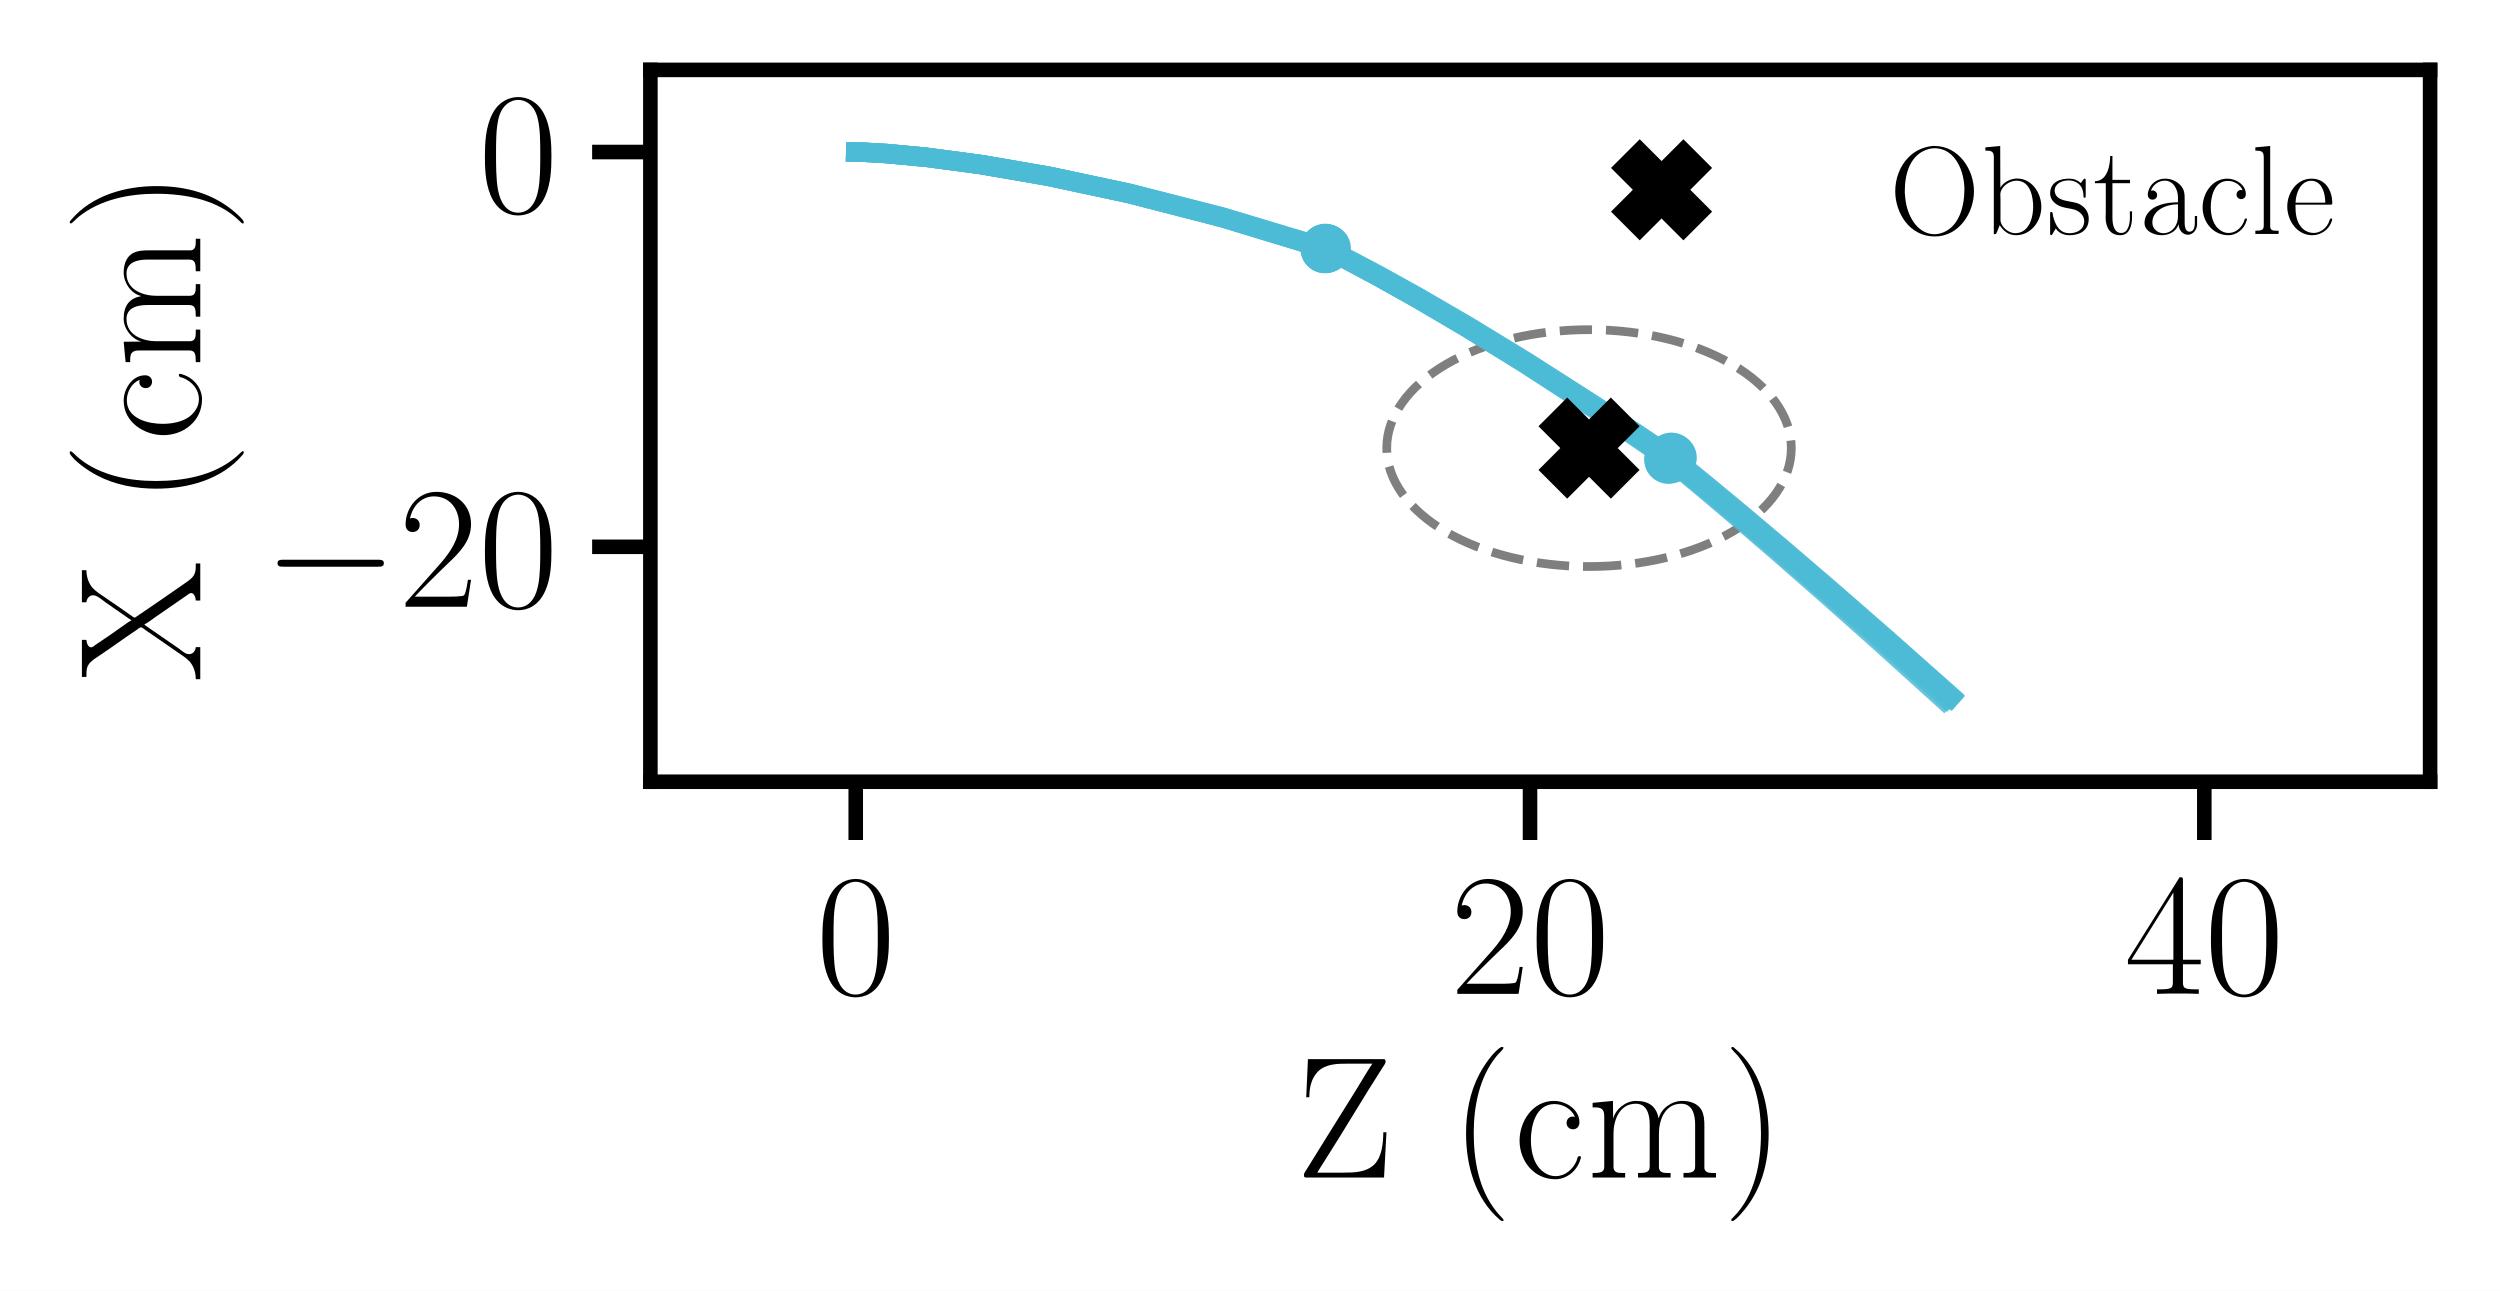
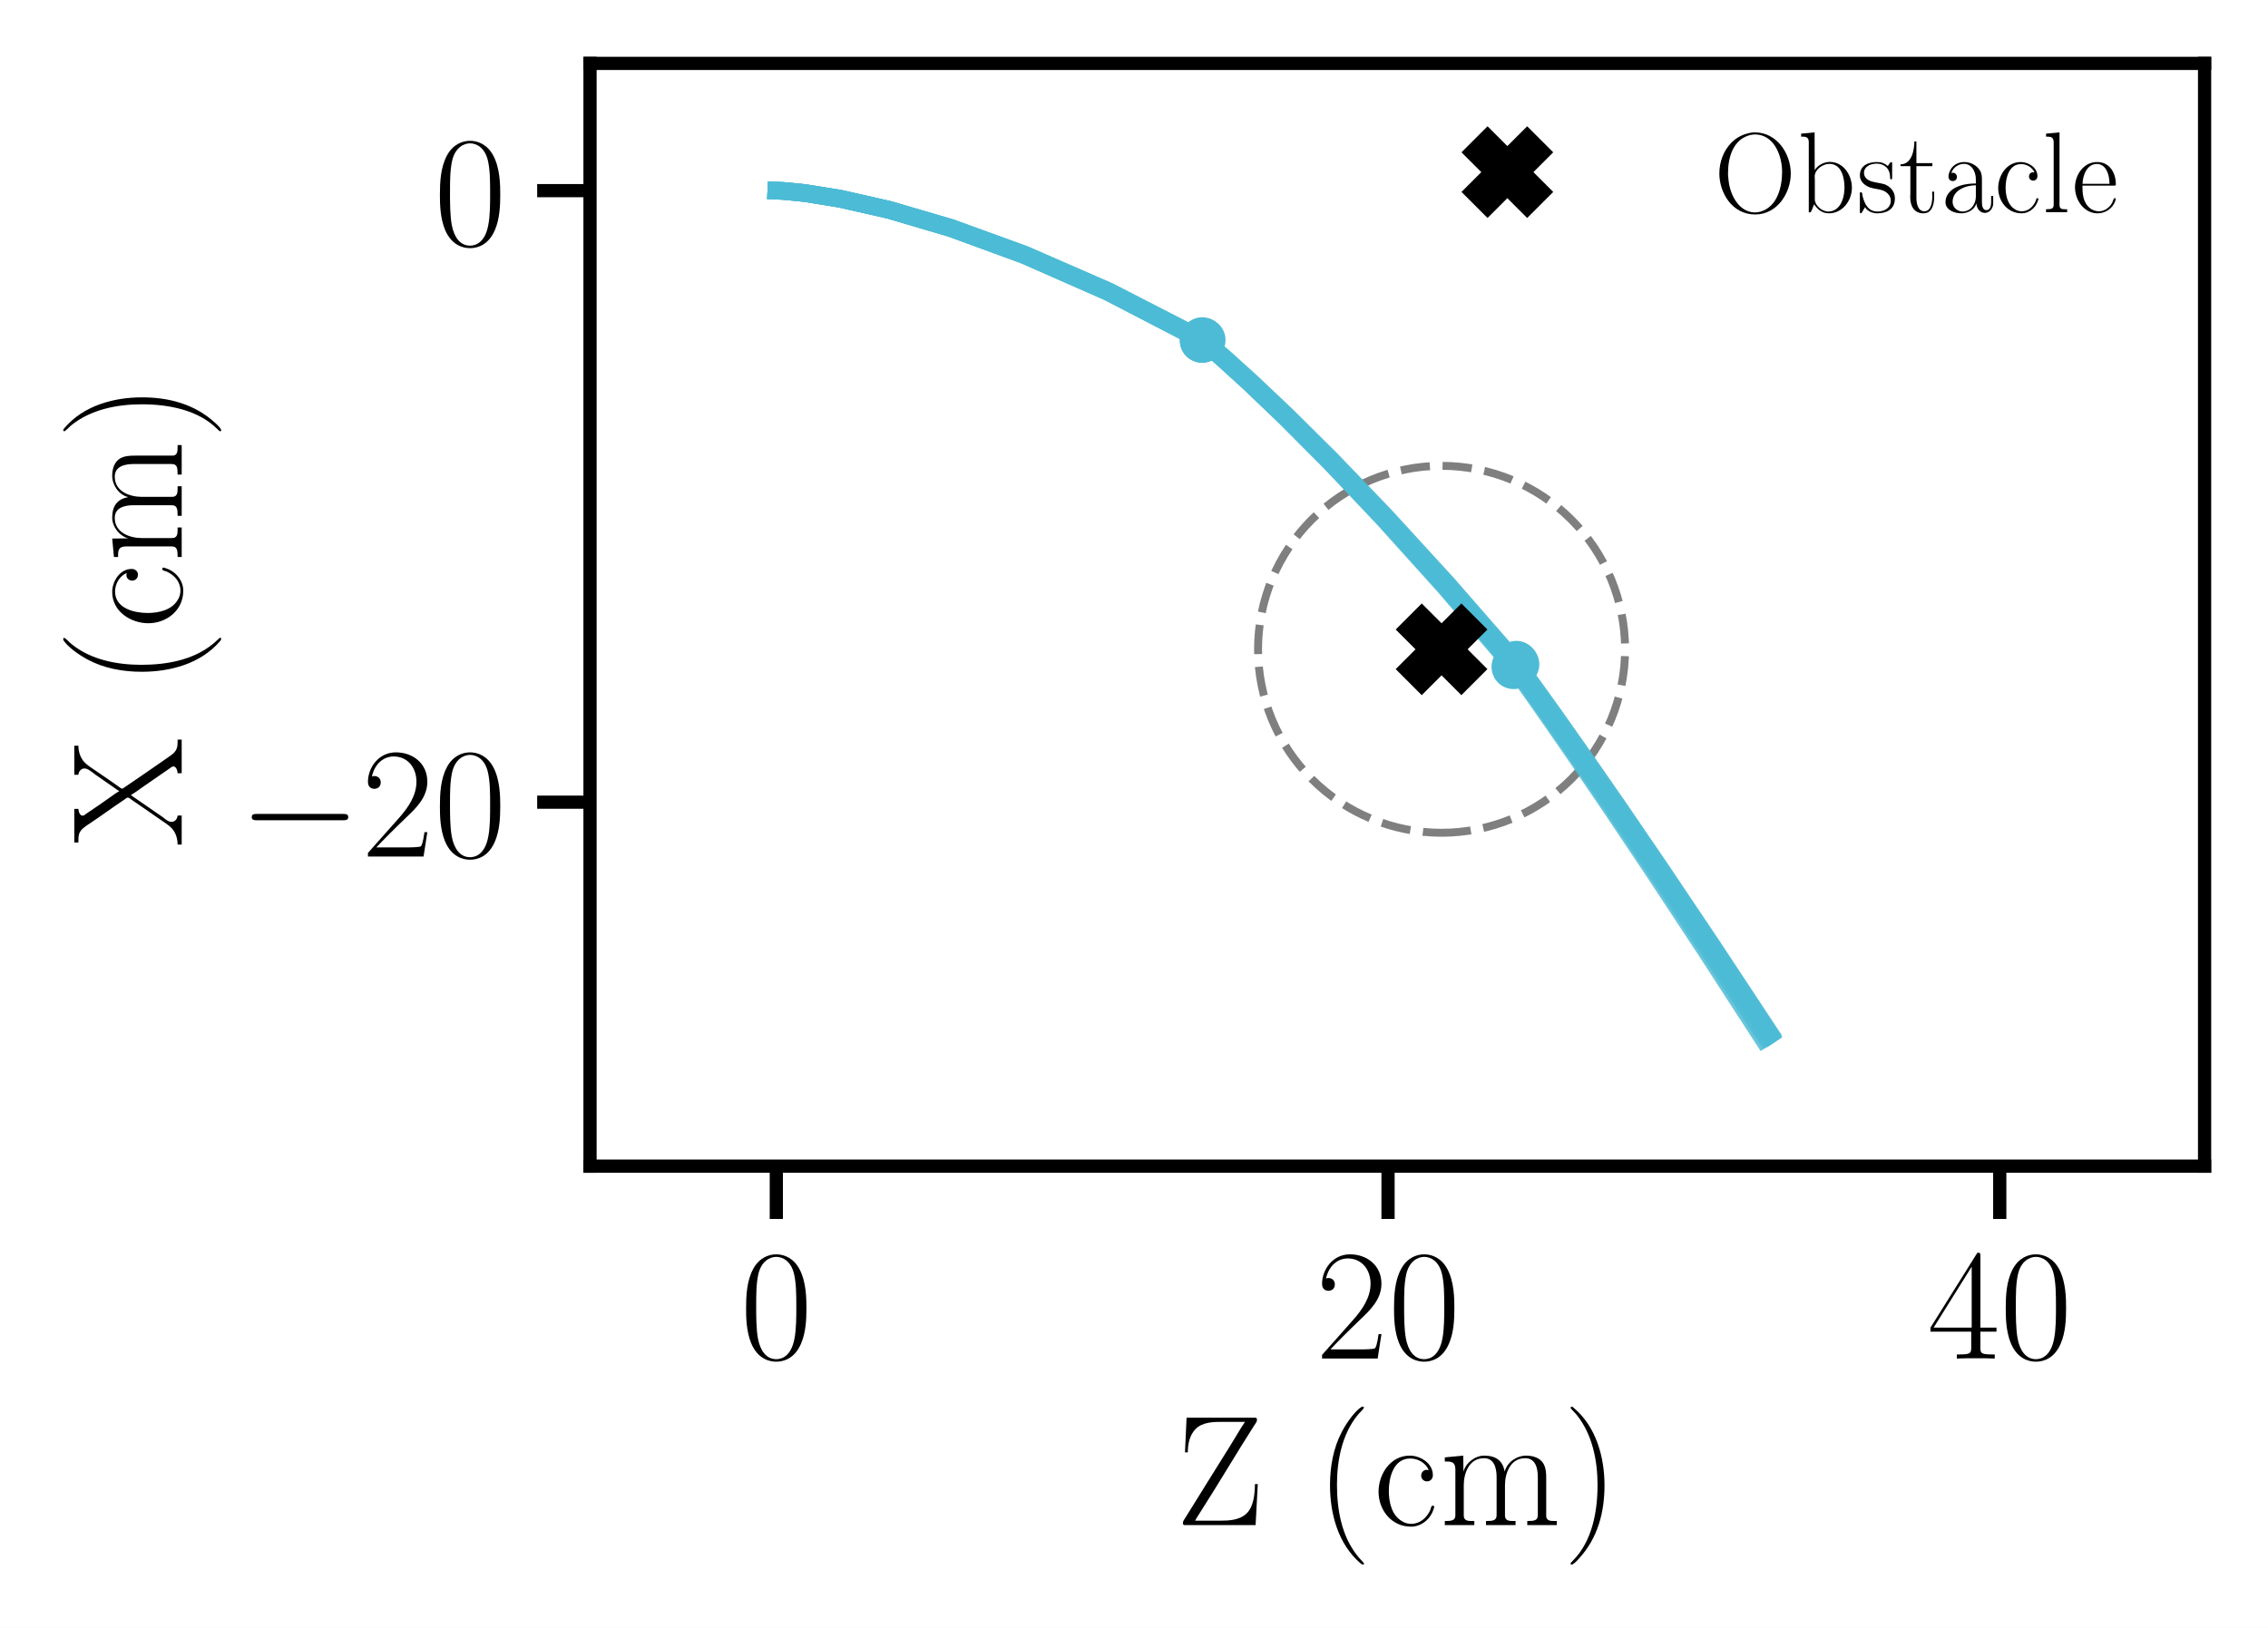
- <svg xmlns="http://www.w3.org/2000/svg" xmlns:xlink="http://www.w3.org/1999/xlink" width="257.52pt" height="132.96pt" viewBox="0 0 257.52 132.96" version="1.1">
+ <svg xmlns="http://www.w3.org/2000/svg" xmlns:xlink="http://www.w3.org/1999/xlink" width="257.52pt" height="184.879pt" viewBox="0 0 257.52 184.879" version="1.1">
  <defs>
    <style type="text/css">*{stroke-linejoin: round; stroke-linecap: butt}</style>
  </defs>
  <g id="figure_1">
    <g id="patch_1">
-       <path d="M 0 132.96  L 257.52 132.96  L 257.52 0  L 0 0  z " style="fill: #ffffff" />
+       <path d="M 0 184.879  L 257.52 184.879  L 257.52 0  L 0 0  z " style="fill: #ffffff" />
    </g>
    <g id="axes_1">
      <g id="patch_2">
-         <path d="M 66.994 80.526  L 250.32 80.526  L 250.32 7.2  L 66.994 7.2  z " style="fill: #ffffff" />
+         <path d="M 66.994 132.446  L 250.32 132.446  L 250.32 7.2  L 66.994 7.2  z " style="fill: #ffffff" />
      </g>
      <g id="matplotlib.axis_1">
        <g id="xtick_1">
          <g id="line2d_1">
            <defs>
-               <path id="mf1ca4eeda1" d="M 0 0  L 0 6  " style="stroke: #000000; stroke-width: 1.5" />
-             </defs>
-             <g>
-               <use xlink:href="#mf1ca4eeda1" x="88.147" y="80.526" style="stroke: #000000; stroke-width: 1.5" />
+               <path id="m7cae6a64da" d="M 0 0  L 0 6  " style="stroke: #000000; stroke-width: 1.5" />
+             </defs>
+             <g>
+               <use xlink:href="#m7cae6a64da" x="88.147" y="132.446" style="stroke: #000000; stroke-width: 1.5" />
            </g>
          </g>
          <g id="text_1">
-             <g transform="translate(84.03441 102.3751) scale(0.18 -0.18)">
+             <g transform="translate(84.03441 154.295) scale(0.18 -0.18)">
              <defs>
                <path id="CMR17-32" d="M 2688 2038  C 2688 2430 2681 3099 2412 3613  C 2176 4063 1798 4224 1465 4224  C 1158 4224 768 4082 524 3620  C 268 3137 243 2539 243 2038  C 243 1671 249 1112 448 623  C 723 -39 1216 -128 1465 -128  C 1760 -128 2208 -7 2470 604  C 2662 1048 2688 1568 2688 2038  z M 1465 -26  C 1056 -26 812 328 723 816  C 652 1196 652 1749 652 2109  C 652 2604 652 3015 736 3407  C 857 3954 1216 4121 1465 4121  C 1728 4121 2067 3947 2188 3420  C 2272 3054 2278 2623 2278 2109  C 2278 1691 2278 1176 2201 797  C 2067 96 1689 -26 1465 -26  z " transform="scale(0.015625)" />
              </defs>
              <use xlink:href="#CMR17-32" transform="scale(0.996264)" />
            </g>
          </g>
        </g>
        <g id="xtick_2">
          <g id="line2d_2">
            <g>
-               <use xlink:href="#mf1ca4eeda1" x="157.604" y="80.526" style="stroke: #000000; stroke-width: 1.5" />
+               <use xlink:href="#m7cae6a64da" x="157.604" y="132.446" style="stroke: #000000; stroke-width: 1.5" />
            </g>
          </g>
          <g id="text_2">
-             <g transform="translate(149.3799 102.3751) scale(0.18 -0.18)">
+             <g transform="translate(149.3799 154.295) scale(0.18 -0.18)">
              <defs>
                <path id="CMR17-34" d="M 2668 990  L 2553 990  C 2489 537 2438 460 2412 422  C 2380 371 1920 371 1830 371  L 601 371  C 832 620 1280 1073 1824 1596  C 2214 1966 2668 2400 2668 3033  C 2668 3788 2067 4224 1395 4224  C 691 4224 262 3603 262 3027  C 262 2777 448 2745 524 2745  C 588 2745 780 2783 780 3007  C 780 3206 614 3264 524 3264  C 486 3264 448 3257 422 3244  C 544 3788 915 4057 1305 4057  C 1862 4057 2227 3616 2227 3033  C 2227 2477 1900 1998 1536 1583  L 262 147  L 262 0  L 2515 0  L 2668 990  z " transform="scale(0.015625)" />
              </defs>
              <use xlink:href="#CMR17-34" transform="scale(0.996264)" />
              <use xlink:href="#CMR17-32" transform="translate(45.69048 0) scale(0.996264)" />
            </g>
          </g>
        </g>
        <g id="xtick_3">
          <g id="line2d_3">
            <g>
-               <use xlink:href="#mf1ca4eeda1" x="227.062" y="80.526" style="stroke: #000000; stroke-width: 1.5" />
+               <use xlink:href="#m7cae6a64da" x="227.062" y="132.446" style="stroke: #000000; stroke-width: 1.5" />
            </g>
          </g>
          <g id="text_3">
-             <g transform="translate(218.8375 102.3751) scale(0.18 -0.18)">
+             <g transform="translate(218.8375 154.295) scale(0.18 -0.18)">
              <defs>
                <path id="CMR17-36" d="M 2150 4147  C 2150 4281 2144 4288 2028 4288  L 128 1254  L 128 1088  L 1779 1088  L 1779 460  C 1779 230 1766 166 1318 166  L 1196 166  L 1196 0  C 1401 12 1747 12 1964 12  C 2182 12 2528 12 2732 0  L 2732 166  L 2611 166  C 2163 166 2150 230 2150 460  L 2150 1088  L 2803 1088  L 2803 1254  L 2150 1254  L 2150 4147  z M 1798 3723  L 1798 1254  L 256 1254  L 1798 3723  z " transform="scale(0.015625)" />
              </defs>
              <use xlink:href="#CMR17-36" transform="scale(0.996264)" />
              <use xlink:href="#CMR17-32" transform="translate(45.69048 0) scale(0.996264)" />
            </g>
          </g>
        </g>
        <g id="text_4">
-           <g transform="translate(133.3843 121.2924) scale(0.18 -0.18)">
+           <g transform="translate(133.3843 173.2123) scale(0.18 -0.18)">
            <defs>
              <path id="SFRM1728-73" d="M 480 4352  L 416 2949  L 531 2949  C 531 3293 601 3637 838 3886  C 1120 4179 1561 4185 1939 4185  L 2848 4185  C 2636 3873 2451 3542 2252 3223  C 1644 2249 1030 1268 428 293  C 390 230 332 166 332 89  C 332 25 352 0 409 0  L 3277 0  L 3366 1663  L 3251 1663  C 3244 1249 3200 752 2912 472  C 2617 191 2188 179 1798 179  L 825 179  C 908 332 1011 478 1100 625  C 1824 1758 2502 2917 3225 4045  C 3264 4108 3328 4179 3334 4255  C 3334 4300 3328 4352 3270 4352  L 480 4352  z " transform="scale(0.015625)" />
              <path id="SFRM1728-19f" d="M 1913 4800  C 1651 4665 1286 4152 1100 3793  C 748 3132 614 2369 614 1619  C 614 458 940 -767 1849 -1549  C 1875 -1568 1907 -1600 1945 -1600  C 1964 -1600 1996 -1588 1996 -1568  C 1996 -1524 1804 -1357 1728 -1248  C 1081 -446 896 631 896 1638  C 896 2619 1100 3677 1728 4453  C 1804 4556 1990 4704 1990 4774  C 1990 4787 1964 4800 1939 4800  C 1926 4806 1920 4800 1913 4800  z " transform="scale(0.015625)" />
              <path id="SFRM1728-fe" d="M 2278 2227  C 2252 2233 2220 2240 2195 2240  C 2060 2240 1971 2131 1971 2003  C 1971 1868 2080 1772 2208 1772  C 2336 1772 2444 1868 2444 2028  C 2444 2508 1939 2816 1510 2816  C 704 2816 243 2041 243 1356  C 243 608 768 -64 1561 -64  C 1984 -64 2361 256 2476 659  C 2489 678 2496 710 2496 736  L 2496 755  C 2496 780 2470 787 2451 787  C 2368 787 2368 691 2348 633  C 2208 300 1926 51 1568 51  C 1440 51 1305 83 1190 160  C 774 403 659 934 659 1382  C 659 1881 825 2700 1529 2700  C 1843 2700 2163 2515 2278 2227  z " transform="scale(0.015625)" />
              <path id="SFRM1728-17b" d="M 256 2745  L 256 2577  L 352 2577  C 563 2577 684 2520 684 2256  L 684 391  C 684 172 499 166 256 166  L 256 0  L 1452 0  L 1452 166  L 1337 166  C 1184 166 1024 185 1024 385  L 1024 1619  C 1024 2063 1216 2712 1843 2712  C 2246 2712 2355 2333 2355 1947  L 2355 410  C 2355 179 2201 166 1926 166  L 1926 0  L 3123 0  L 3123 166  L 3008 166  C 2854 166 2694 185 2694 385  L 2694 1619  C 2694 2063 2886 2712 3513 2712  C 3917 2712 4025 2333 4025 1947  L 4025 410  C 4025 179 3872 166 3597 166  L 3597 0  L 4793 0  L 4793 166  L 4685 166  C 4537 166 4390 179 4365 340  L 4365 1876  C 4365 2089 4358 2301 4256 2487  C 4115 2732 3821 2816 3552 2816  C 3168 2816 2777 2545 2688 2179  L 2681 2179  C 2598 2610 2329 2816 1849 2816  C 1478 2816 1094 2513 1011 2159  L 1004 2816  L 256 2745  z " transform="scale(0.015625)" />
              <path id="SFRM1728-1a0" d="M 358 4787  C 345 4780 339 4767 339 4761  C 339 4716 518 4556 595 4460  C 1222 3672 1433 2621 1433 1622  C 1433 552 1216 -659 428 -1447  C 403 -1479 339 -1524 339 -1562  C 339 -1588 358 -1600 384 -1600  C 460 -1600 608 -1434 691 -1344  C 1452 -511 1715 539 1715 1609  C 1715 2749 1382 3979 473 4748  C 448 4767 422 4800 390 4800  C 377 4800 364 4793 358 4787  z " transform="scale(0.015625)" />
            </defs>
            <use xlink:href="#SFRM1728-73" transform="scale(0.996264)" />
            <use xlink:href="#SFRM1728-19f" transform="translate(88.3975 0) scale(0.996264)" />
            <use xlink:href="#SFRM1728-fe" transform="translate(124.7908 0) scale(0.996264)" />
            <use xlink:href="#SFRM1728-17b" transform="translate(166.3877 0) scale(0.996264)" />
            <use xlink:href="#SFRM1728-1a0" transform="translate(244.41 0) scale(0.996264)" />
          </g>
        </g>
      </g>
      <g id="matplotlib.axis_2">
        <g id="ytick_1">
          <g id="line2d_4">
            <defs>
-               <path id="m125da7b619" d="M 0 0  L -6 0  " style="stroke: #000000; stroke-width: 1.5" />
-             </defs>
-             <g>
-               <use xlink:href="#m125da7b619" x="66.994" y="56.325" style="stroke: #000000; stroke-width: 1.5" />
+               <path id="m51e12983cc" d="M 0 0  L -6 0  " style="stroke: #000000; stroke-width: 1.5" />
+             </defs>
+             <g>
+               <use xlink:href="#m51e12983cc" x="66.994" y="91.109" style="stroke: #000000; stroke-width: 1.5" />
            </g>
          </g>
          <g id="text_5">
-             <g transform="translate(27.09724 62.49967) scale(0.18 -0.18)">
+             <g transform="translate(27.09724 97.28373) scale(0.18 -0.18)">
              <defs>
                <path id="CMSY10-1" d="M 4217 1472  C 4326 1472 4441 1472 4441 1600  C 4441 1728 4326 1728 4217 1728  L 755 1728  C 646 1728 531 1728 531 1600  C 531 1472 646 1472 755 1472  L 4217 1472  z " transform="scale(0.015625)" />
              </defs>
              <use xlink:href="#CMSY10-1" transform="scale(0.996264)" />
              <use xlink:href="#CMR17-34" transform="translate(77.48747 0) scale(0.996264)" />
              <use xlink:href="#CMR17-32" transform="translate(123.1779 0) scale(0.996264)" />
            </g>
          </g>
        </g>
        <g id="ytick_2">
          <g id="line2d_5">
            <g>
-               <use xlink:href="#m125da7b619" x="66.994" y="15.661" style="stroke: #000000; stroke-width: 1.5" />
+               <use xlink:href="#m51e12983cc" x="66.994" y="21.651" style="stroke: #000000; stroke-width: 1.5" />
            </g>
          </g>
          <g id="text_6">
-             <g transform="translate(49.26927 21.83535) scale(0.18 -0.18)">
+             <g transform="translate(49.26927 27.82611) scale(0.18 -0.18)">
              <use xlink:href="#CMR17-32" transform="scale(0.996264)" />
            </g>
          </g>
        </g>
        <g id="text_7">
-           <g transform="translate(20.63014 70.30235) rotate(-90) scale(0.18 -0.18)">
+           <g transform="translate(20.63014 96.26231) rotate(-90) scale(0.18 -0.18)">
            <defs>
              <path id="SFRM1728-6f" d="M 204 4352  L 204 4185  L 320 4185  C 659 4185 748 4077 998 3694  C 1299 3242 1625 2803 1926 2351  C 1964 2293 2028 2223 2028 2179  C 2028 2134 1958 2064 1926 2013  L 1638 1593  C 1472 1351 1305 1115 1139 873  C 1024 714 921 529 774 395  C 595 236 358 166 121 166  L 121 0  L 1299 0  L 1299 166  C 1171 172 1043 268 1043 402  L 1043 421  C 1043 548 1164 675 1241 777  C 1465 1109 1702 1440 1926 1771  C 1996 1866 2054 1968 2131 2058  C 2214 1905 2329 1758 2432 1612  C 2688 1249 2937 873 3193 510  C 3225 465 3289 395 3289 332  C 3289 230 3123 166 3014 166  L 3014 0  L 4377 0  L 4377 166  L 4262 166  C 3897 166 3827 306 3558 695  C 3180 1242 2790 1796 2419 2351  C 2406 2370 2387 2389 2387 2414  C 2387 2452 2451 2522 2483 2573  L 2752 2956  C 2873 3134 3001 3319 3123 3497  C 3232 3656 3334 3828 3481 3962  C 3661 4115 3897 4185 4128 4185  L 4128 4352  L 2950 4352  L 2950 4185  C 3078 4178 3206 4083 3206 3943  L 3206 3930  C 3206 3803 3052 3624 2956 3497  C 2764 3217 2572 2943 2380 2669  C 2355 2624 2316 2586 2297 2535  L 2284 2535  C 2220 2656 2131 2765 2054 2879  C 1824 3204 1600 3522 1382 3854  C 1344 3905 1292 3956 1292 4019  C 1292 4121 1459 4185 1568 4185  L 1568 4352  L 204 4352  z " transform="scale(0.015625)" />
            </defs>
            <use xlink:href="#SFRM1728-6f" transform="scale(0.996264)" />
            <use xlink:href="#SFRM1728-19f" transform="translate(101.3665 0) scale(0.996264)" />
            <use xlink:href="#SFRM1728-fe" transform="translate(137.7599 0) scale(0.996264)" />
            <use xlink:href="#SFRM1728-17b" transform="translate(179.3568 0) scale(0.996264)" />
            <use xlink:href="#SFRM1728-1a0" transform="translate(257.3791 0) scale(0.996264)" />
          </g>
        </g>
      </g>
      <g id="patch_3">
-         <path d="M 163.682 58.358  C 169.208 58.358 174.508 57.073 178.416 54.785  C 182.323 52.497 184.519 49.394 184.519 46.159  C 184.519 42.924 182.323 39.82 178.416 37.533  C 174.508 35.245 169.208 33.96 163.682 33.96  C 158.156 33.96 152.855 35.245 148.948 37.533  C 145.04 39.82 142.844 42.924 142.844 46.159  C 142.844 49.394 145.04 52.497 148.948 54.785  C 152.855 57.073 158.156 58.358 163.682 58.358  L 163.682 58.358  z " clip-path="url(#p44e9e562b2)" style="fill: none; opacity: 0.5; stroke-dasharray: 3.33,1.44; stroke-dashoffset: 0; stroke: #000000; stroke-width: 0.9; stroke-linejoin: miter" />
+         <path d="M 163.682 94.582  C 169.208 94.582 174.508 92.386 178.416 88.479  C 182.323 84.571 184.519 79.271 184.519 73.745  C 184.519 68.219 182.323 62.918 178.416 59.01  C 174.508 55.103 169.208 52.907 163.682 52.907  C 158.156 52.907 152.855 55.103 148.948 59.01  C 145.04 62.918 142.844 68.219 142.844 73.745  C 142.844 79.271 145.04 84.571 148.948 88.479  C 152.855 92.386 158.156 94.582 163.682 94.582  L 163.682 94.582  z " clip-path="url(#pe5f2f1bacd)" style="fill: none; opacity: 0.5; stroke-dasharray: 3.33,1.44; stroke-dashoffset: 0; stroke: #000000; stroke-width: 0.9; stroke-linejoin: miter" />
      </g>
      <g id="patch_4">
-         <path d="M 66.994 80.526  L 66.994 7.2  " style="fill: none; stroke: #000000; stroke-width: 1.5; stroke-linejoin: miter; stroke-linecap: square" />
+         <path d="M 66.994 132.446  L 66.994 7.2  " style="fill: none; stroke: #000000; stroke-width: 1.5; stroke-linejoin: miter; stroke-linecap: square" />
      </g>
      <g id="patch_5">
-         <path d="M 250.32 80.526  L 250.32 7.2  " style="fill: none; stroke: #000000; stroke-width: 1.5; stroke-linejoin: miter; stroke-linecap: square" />
+         <path d="M 250.32 132.446  L 250.32 7.2  " style="fill: none; stroke: #000000; stroke-width: 1.5; stroke-linejoin: miter; stroke-linecap: square" />
      </g>
      <g id="patch_6">
-         <path d="M 66.994 80.526  L 250.32 80.526  " style="fill: none; stroke: #000000; stroke-width: 1.5; stroke-linejoin: miter; stroke-linecap: square" />
+         <path d="M 66.994 132.446  L 250.32 132.446  " style="fill: none; stroke: #000000; stroke-width: 1.5; stroke-linejoin: miter; stroke-linecap: square" />
      </g>
      <g id="patch_7">
        <path d="M 66.994 7.2  L 250.32 7.2  " style="fill: none; stroke: #000000; stroke-width: 1.5; stroke-linejoin: miter; stroke-linecap: square" />
      </g>
      <g id="line2d_6">
-         <path d="M 88.147 15.661  L 88.963 15.681  L 91.399 15.822  L 95.421 16.205  L 100.969 16.946  L 107.964 18.157  L 116.302 19.946  L 125.86 22.412  L 136.498 25.647  L 137.115 25.948  L 138.933 26.872  L 141.902 28.454  L 145.969 30.724  L 151.079 33.713  L 157.175 37.448  L 164.197 41.958  L 172.084 47.267  L 172.557 47.642  L 173.963 48.77  L 176.283 50.661  L 179.497 53.323  L 183.586 56.762  L 188.529 60.988  L 194.307 66.007  L 200.899 71.826  " clip-path="url(#p44e9e562b2)" style="fill: none; stroke: #4dbbd5; stroke-opacity: 0.85; stroke-width: 2; stroke-linecap: square" />
+         <path d="M 88.147 21.651  L 88.963 21.686  L 91.399 21.928  L 95.421 22.581  L 100.969 23.846  L 107.964 25.915  L 116.302 28.971  L 125.86 33.183  L 136.498 38.709  L 137.115 39.222  L 138.933 40.802  L 141.902 43.504  L 145.969 47.381  L 151.079 52.485  L 157.175 58.866  L 164.197 66.569  L 172.084 75.638  L 172.557 76.277  L 173.963 78.205  L 176.283 81.435  L 179.497 85.981  L 183.586 91.856  L 188.529 99.073  L 194.307 107.646  L 200.899 117.586  " clip-path="url(#pe5f2f1bacd)" style="fill: none; stroke: #4dbbd5; stroke-opacity: 0.85; stroke-width: 2; stroke-linecap: square" />
      </g>
      <g id="line2d_7">
-         <path d="M 88.147 15.661  L 88.962 15.681  L 91.396 15.822  L 95.415 16.204  L 100.959 16.943  L 107.949 18.151  L 116.282 19.936  L 125.837 22.396  L 136.473 25.624  L 137.09 25.925  L 138.907 26.85  L 141.872 28.435  L 145.928 30.711  L 151.017 33.711  L 157.079 37.464  L 164.049 41.999  L 171.864 47.34  L 172.329 47.717  L 173.713 48.854  L 175.996 50.759  L 179.158 53.439  L 183.18 56.902  L 188.042 61.156  L 193.724 66.208  L 200.206 72.065  " clip-path="url(#p44e9e562b2)" style="fill: none; stroke: #4dbbd5; stroke-opacity: 0.85; stroke-width: 2; stroke-linecap: square" />
+         <path d="M 88.147 21.651  L 88.962 21.686  L 91.396 21.927  L 95.415 22.579  L 100.959 23.841  L 107.949 25.905  L 116.282 28.953  L 125.837 33.156  L 136.473 38.669  L 137.09 39.183  L 138.907 40.764  L 141.872 43.47  L 145.928 47.359  L 151.017 52.483  L 157.079 58.894  L 164.049 66.638  L 171.864 75.762  L 172.329 76.406  L 173.713 78.348  L 175.996 81.602  L 179.158 86.18  L 183.18 92.095  L 188.042 99.361  L 193.724 107.99  L 200.206 117.994  " clip-path="url(#pe5f2f1bacd)" style="fill: none; stroke: #4dbbd5; stroke-opacity: 0.85; stroke-width: 2; stroke-linecap: square" />
      </g>
      <g id="line2d_8">
-         <path d="M 88.147 15.661  L 88.964 15.681  L 91.406 15.822  L 95.438 16.202  L 101 16.939  L 108.014 18.144  L 116.379 19.923  L 125.971 22.377  L 136.652 25.596  L 137.27 25.895  L 139.093 26.815  L 142.069 28.389  L 146.145 30.65  L 151.263 33.628  L 157.366 37.354  L 164.393 41.855  L 172.281 47.156  L 172.754 47.531  L 174.158 48.661  L 176.474 50.555  L 179.681 53.22  L 183.759 56.666  L 188.688 60.899  L 194.446 65.928  L 201.013 71.76  " clip-path="url(#p44e9e562b2)" style="fill: none; stroke: #4dbbd5; stroke-opacity: 0.85; stroke-width: 2; stroke-linecap: square" />
+         <path d="M 88.147 21.651  L 88.964 21.686  L 91.406 21.926  L 95.438 22.576  L 101 23.835  L 108.014 25.893  L 116.379 28.932  L 125.971 33.123  L 136.652 38.622  L 137.27 39.133  L 139.093 40.703  L 142.069 43.392  L 146.145 47.254  L 151.263 52.342  L 157.366 58.706  L 164.393 66.393  L 172.281 75.449  L 172.754 76.089  L 174.158 78.019  L 176.474 81.253  L 179.681 85.806  L 183.759 91.691  L 188.688 98.922  L 194.446 107.512  L 201.013 117.473  " clip-path="url(#pe5f2f1bacd)" style="fill: none; stroke: #4dbbd5; stroke-opacity: 0.85; stroke-width: 2; stroke-linecap: square" />
      </g>
      <g id="line2d_9">
-         <path d="M 88.147 15.661  L 88.962 15.681  L 91.395 15.821  L 95.412 16.199  L 100.956 16.932  L 107.948 18.13  L 116.288 19.9  L 125.854 22.341  L 136.509 25.544  L 137.129 25.842  L 138.954 26.759  L 141.933 28.33  L 146.012 30.586  L 151.135 33.559  L 157.242 37.277  L 164.272 41.77  L 172.163 47.062  L 172.636 47.436  L 174.041 48.565  L 176.358 50.457  L 179.568 53.12  L 183.649 56.563  L 188.581 60.792  L 194.344 65.817  L 200.915 71.643  " clip-path="url(#p44e9e562b2)" style="fill: none; stroke: #4dbbd5; stroke-opacity: 0.85; stroke-width: 2; stroke-linecap: square" />
+         <path d="M 88.147 21.651  L 88.962 21.686  L 91.395 21.925  L 95.412 22.571  L 100.956 23.822  L 107.948 25.869  L 116.288 28.892  L 125.854 33.062  L 136.509 38.532  L 137.129 39.042  L 138.954 40.609  L 141.933 43.292  L 146.012 47.145  L 151.135 52.223  L 157.242 58.574  L 164.272 66.247  L 172.163 75.287  L 172.636 75.927  L 174.041 77.855  L 176.358 81.087  L 179.568 85.635  L 183.649 91.515  L 188.581 98.739  L 194.344 107.321  L 200.915 117.274  " clip-path="url(#pe5f2f1bacd)" style="fill: none; stroke: #4dbbd5; stroke-opacity: 0.85; stroke-width: 2; stroke-linecap: square" />
      </g>
      <g id="line2d_10">
-         <path d="M 88.147 15.661  L 88.962 15.681  L 91.396 15.822  L 95.413 16.204  L 100.956 16.943  L 107.945 18.151  L 116.276 19.935  L 125.829 22.395  L 136.461 25.623  L 137.077 25.923  L 138.894 26.847  L 141.857 28.428  L 145.914 30.699  L 151.007 33.689  L 157.077 37.43  L 164.062 41.948  L 171.899 47.27  L 172.368 47.646  L 173.762 48.78  L 176.064 50.68  L 179.252 53.353  L 183.309 56.807  L 188.215 61.049  L 193.949 66.087  L 200.493 71.928  " clip-path="url(#p44e9e562b2)" style="fill: none; stroke: #4dbbd5; stroke-opacity: 0.85; stroke-width: 2; stroke-linecap: square" />
+         <path d="M 88.147 21.651  L 88.962 21.686  L 91.396 21.927  L 95.413 22.579  L 100.956 23.841  L 107.945 25.905  L 116.276 28.953  L 125.829 33.155  L 136.461 38.668  L 137.077 39.181  L 138.894 40.759  L 141.857 43.459  L 145.914 47.337  L 151.007 52.446  L 157.077 58.835  L 164.062 66.552  L 171.899 75.642  L 172.368 76.284  L 173.762 78.222  L 176.064 81.466  L 179.252 86.032  L 183.309 91.932  L 188.215 99.179  L 193.949 107.784  L 200.493 117.761  " clip-path="url(#pe5f2f1bacd)" style="fill: none; stroke: #4dbbd5; stroke-opacity: 0.85; stroke-width: 2; stroke-linecap: square" />
      </g>
      <g id="line2d_11">
        <defs>
-           <path id="md2f8ceb7a0" d="M 0 2  C 0.53 2 1.039 1.789 1.414 1.414  C 1.789 1.039 2 0.53 2 0  C 2 -0.53 1.789 -1.039 1.414 -1.414  C 1.039 -1.789 0.53 -2 0 -2  C -0.53 -2 -1.039 -1.789 -1.414 -1.414  C -1.789 -1.039 -2 -0.53 -2 0  C -2 0.53 -1.789 1.039 -1.414 1.414  C -1.039 1.789 -0.53 2 0 2  z " style="stroke: #4dbbd5" />
+           <path id="m6c9a15b9d2" d="M 0 2  C 0.53 2 1.039 1.789 1.414 1.414  C 1.789 1.039 2 0.53 2 0  C 2 -0.53 1.789 -1.039 1.414 -1.414  C 1.039 -1.789 0.53 -2 0 -2  C -0.53 -2 -1.039 -1.789 -1.414 -1.414  C -1.789 -1.039 -2 -0.53 -2 0  C -2 0.53 -1.789 1.039 -1.414 1.414  C -1.039 1.789 -0.53 2 0 2  z " style="stroke: #4dbbd5" />
        </defs>
-         <g clip-path="url(#p44e9e562b2)">
-           <use xlink:href="#md2f8ceb7a0" x="136.498" y="25.647" style="fill: #4dbbd5; stroke: #4dbbd5" />
+         <g clip-path="url(#pe5f2f1bacd)">
+           <use xlink:href="#m6c9a15b9d2" x="136.498" y="38.709" style="fill: #4dbbd5; stroke: #4dbbd5" />
        </g>
      </g>
      <g id="line2d_12">
-         <g clip-path="url(#p44e9e562b2)">
-           <use xlink:href="#md2f8ceb7a0" x="172.084" y="47.267" style="fill: #4dbbd5; stroke: #4dbbd5" />
+         <g clip-path="url(#pe5f2f1bacd)">
+           <use xlink:href="#m6c9a15b9d2" x="172.084" y="75.638" style="fill: #4dbbd5; stroke: #4dbbd5" />
        </g>
      </g>
      <g id="line2d_13">
-         <g clip-path="url(#p44e9e562b2)">
-           <use xlink:href="#md2f8ceb7a0" x="136.473" y="25.624" style="fill: #4dbbd5; stroke: #4dbbd5" />
+         <g clip-path="url(#pe5f2f1bacd)">
+           <use xlink:href="#m6c9a15b9d2" x="136.473" y="38.669" style="fill: #4dbbd5; stroke: #4dbbd5" />
        </g>
      </g>
      <g id="line2d_14">
-         <g clip-path="url(#p44e9e562b2)">
-           <use xlink:href="#md2f8ceb7a0" x="171.864" y="47.34" style="fill: #4dbbd5; stroke: #4dbbd5" />
+         <g clip-path="url(#pe5f2f1bacd)">
+           <use xlink:href="#m6c9a15b9d2" x="171.864" y="75.762" style="fill: #4dbbd5; stroke: #4dbbd5" />
        </g>
      </g>
      <g id="line2d_15">
-         <g clip-path="url(#p44e9e562b2)">
-           <use xlink:href="#md2f8ceb7a0" x="136.652" y="25.596" style="fill: #4dbbd5; stroke: #4dbbd5" />
+         <g clip-path="url(#pe5f2f1bacd)">
+           <use xlink:href="#m6c9a15b9d2" x="136.652" y="38.622" style="fill: #4dbbd5; stroke: #4dbbd5" />
        </g>
      </g>
      <g id="line2d_16">
-         <g clip-path="url(#p44e9e562b2)">
-           <use xlink:href="#md2f8ceb7a0" x="172.281" y="47.156" style="fill: #4dbbd5; stroke: #4dbbd5" />
+         <g clip-path="url(#pe5f2f1bacd)">
+           <use xlink:href="#m6c9a15b9d2" x="172.281" y="75.449" style="fill: #4dbbd5; stroke: #4dbbd5" />
        </g>
      </g>
      <g id="line2d_17">
-         <g clip-path="url(#p44e9e562b2)">
-           <use xlink:href="#md2f8ceb7a0" x="136.509" y="25.544" style="fill: #4dbbd5; stroke: #4dbbd5" />
+         <g clip-path="url(#pe5f2f1bacd)">
+           <use xlink:href="#m6c9a15b9d2" x="136.509" y="38.532" style="fill: #4dbbd5; stroke: #4dbbd5" />
        </g>
      </g>
      <g id="line2d_18">
-         <g clip-path="url(#p44e9e562b2)">
-           <use xlink:href="#md2f8ceb7a0" x="172.163" y="47.062" style="fill: #4dbbd5; stroke: #4dbbd5" />
+         <g clip-path="url(#pe5f2f1bacd)">
+           <use xlink:href="#m6c9a15b9d2" x="172.163" y="75.287" style="fill: #4dbbd5; stroke: #4dbbd5" />
        </g>
      </g>
      <g id="line2d_19">
-         <g clip-path="url(#p44e9e562b2)">
-           <use xlink:href="#md2f8ceb7a0" x="136.461" y="25.623" style="fill: #4dbbd5; stroke: #4dbbd5" />
+         <g clip-path="url(#pe5f2f1bacd)">
+           <use xlink:href="#m6c9a15b9d2" x="136.461" y="38.668" style="fill: #4dbbd5; stroke: #4dbbd5" />
        </g>
      </g>
      <g id="line2d_20">
-         <g clip-path="url(#p44e9e562b2)">
-           <use xlink:href="#md2f8ceb7a0" x="171.899" y="47.27" style="fill: #4dbbd5; stroke: #4dbbd5" />
+         <g clip-path="url(#pe5f2f1bacd)">
+           <use xlink:href="#m6c9a15b9d2" x="171.899" y="75.642" style="fill: #4dbbd5; stroke: #4dbbd5" />
        </g>
      </g>
      <g id="line2d_21">
        <defs>
-           <path id="mb664dac2b8" d="M -2.25 4.5  L 0 2.25  L 2.25 4.5  L 4.5 2.25  L 2.25 0  L 4.5 -2.25  L 2.25 -4.5  L 0 -2.25  L -2.25 -4.5  L -4.5 -2.25  L -2.25 0  L -4.5 2.25  z " style="stroke: #000000; stroke-linejoin: miter" />
+           <path id="med808f7894" d="M -2.25 4.5  L 0 2.25  L 2.25 4.5  L 4.5 2.25  L 2.25 0  L 4.5 -2.25  L 2.25 -4.5  L 0 -2.25  L -2.25 -4.5  L -4.5 -2.25  L -2.25 0  L -4.5 2.25  z " style="stroke: #000000; stroke-linejoin: miter" />
        </defs>
-         <g clip-path="url(#p44e9e562b2)">
-           <use xlink:href="#mb664dac2b8" x="163.682" y="46.159" style="stroke: #000000; stroke-linejoin: miter" />
+         <g clip-path="url(#pe5f2f1bacd)">
+           <use xlink:href="#med808f7894" x="163.682" y="73.745" style="stroke: #000000; stroke-linejoin: miter" />
        </g>
      </g>
      <g id="legend_1">
        <g id="line2d_22">
          <g>
-             <use xlink:href="#mb664dac2b8" x="171.153" y="19.55" style="stroke: #000000; stroke-linejoin: miter" />
+             <use xlink:href="#med808f7894" x="171.153" y="19.55" style="stroke: #000000; stroke-linejoin: miter" />
          </g>
        </g>
        <g id="text_8">
          <g transform="translate(194.5525 24.1) scale(0.13 -0.13)">
            <defs>
              <path id="SFRM1728-4c" d="M 2233 4480  C 1772 4428 1350 4247 1017 3912  C 563 3455 332 2817 332 2172  C 332 1102 1036 -128 2342 -128  C 3577 -128 4339 1070 4339 2172  C 4339 3289 3558 4480 2323 4480  C 2291 4486 2265 4480 2233 4480  z M 819 2095  L 819 2198  C 819 3003 1062 4093 2086 4337  C 2163 4350 2252 4363 2336 4363  L 2387 4363  C 3430 4318 3853 3132 3853 2275  C 3853 1457 3609 303 2624 26  C 2515 0 2406 -13 2297 -13  C 1414 20 947 980 857 1715  C 838 1843 832 1966 819 2095  z " transform="scale(0.015625)" />
              <path id="SFRM1728-f2" d="M 243 4408  L 243 4240  L 332 4240  C 550 4240 672 4175 672 3929  L 672 -13  L 780 0  L 844 123  L 972 447  C 1145 188 1382 -64 1804 -64  C 2547 -64 3091 628 3091 1379  C 3091 2097 2598 2822 1862 2822  L 1804 2822  C 1497 2803 1152 2622 1004 2356  L 998 4480  L 243 4408  z M 2668 1224  C 2636 680 2387 39 1760 39  C 1408 39 1011 382 1011 719  L 1011 1787  C 1011 1858 1004 1936 1004 2007  C 1004 2389 1452 2712 1824 2712  C 2560 2712 2675 1832 2675 1372  C 2675 1321 2675 1275 2668 1224  z " transform="scale(0.015625)" />
              <path id="SFRM1728-1bd" d="M 480 275  L 492 275  C 627 44 921 -64 1177 -64  C 1619 -64 2163 108 2163 774  C 2163 1056 2028 1344 1683 1523  C 1318 1715 505 1593 428 2169  L 428 2201  C 428 2560 787 2726 1145 2726  C 1472 2726 1894 2540 1894 1932  C 1894 1881 1894 1843 1958 1843  C 2003 1843 2009 1875 2009 1920  L 2009 2752  C 2009 2777 1996 2816 1964 2816  C 1907 2816 1811 2668 1766 2592  C 1580 2745 1408 2816 1164 2816  C 748 2816 198 2675 198 2060  C 198 1721 486 1478 787 1382  C 998 1318 1216 1299 1427 1241  C 1676 1171 1920 953 1932 678  L 1932 652  C 1932 243 1587 38 1184 38  C 652 38 454 486 345 915  C 332 985 345 1120 256 1120  C 204 1120 198 1094 198 1056  L 198 0  C 198 -26 211 -64 243 -64  C 307 -64 358 70 396 134  C 428 179 460 224 480 275  z " transform="scale(0.015625)" />
              <path id="SFRM1728-1ca" d="M 883 3968  C 883 3580 774 2687 108 2687  L 108 2585  L 659 2585  L 659 1112  C 659 1022 652 926 652 836  C 652 334 876 -64 1395 -64  C 1888 -64 1996 463 1996 868  L 1996 1151  L 1881 1151  C 1881 1054 1888 958 1888 855  C 1888 579 1824 51 1446 51  C 1088 51 998 469 998 810  L 998 2585  L 1894 2585  L 1894 2752  L 998 2752  L 998 3968  L 883 3968  z " transform="scale(0.015625)" />
              <path id="SFRM1728-77" d="M 620 2201  C 716 2502 1017 2713 1324 2713  C 1772 2713 1996 2265 1996 1843  L 1996 1612  C 1414 1612 716 1484 403 972  C 332 857 294 704 294 569  L 294 518  C 332 102 819 -64 1177 -64  C 1516 -64 1913 115 2022 486  L 2028 486  C 2035 224 2220 -39 2496 -39  L 2540 -39  C 2784 -7 2944 211 2969 448  L 2969 915  L 2854 915  L 2854 595  C 2854 396 2822 115 2585 115  C 2348 115 2336 435 2336 595  L 2336 1804  C 2336 1990 2329 2169 2233 2329  C 2054 2636 1696 2816 1344 2816  C 1011 2816 665 2643 524 2284  C 492 2208 460 2105 460 2009  C 460 1849 556 1747 697 1747  C 832 1747 934 1836 934 1977  C 934 2112 832 2214 704 2214  C 678 2214 646 2208 620 2201  z M 1996 1510  L 1996 883  C 1996 467 1734 70 1292 38  L 1254 38  C 966 38 691 262 691 576  C 691 1235 1427 1510 1996 1510  z " transform="scale(0.015625)" />
              <path id="SFRM1728-173" d="M 256 4408  L 256 4240  L 313 4240  C 524 4240 684 4221 684 3905  L 684 431  C 684 198 576 166 256 166  L 256 0  L 1440 0  L 1440 166  L 1305 166  C 1152 166 1011 185 1011 398  L 1011 4480  L 256 4408  z " transform="scale(0.015625)" />
              <path id="SFRM1728-136" d="M 627 1491  L 2419 1491  C 2476 1491 2502 1504 2502 1568  C 2502 2195 2169 2816 1446 2816  C 691 2816 211 2092 211 1395  C 211 723 665 -26 1433 -64  L 1484 -64  C 1926 -64 2355 224 2483 678  C 2489 697 2496 716 2496 742  C 2496 774 2476 793 2451 793  C 2368 793 2342 620 2304 544  C 2163 268 1875 51 1555 51  C 1369 51 1164 121 1024 249  C 659 556 627 1049 627 1491  z M 633 1593  C 646 2092 896 2707 1433 2707  C 1907 2707 2092 2214 2131 1830  C 2144 1753 2137 1670 2150 1593  L 633 1593  z " transform="scale(0.015625)" />
            </defs>
            <use xlink:href="#SFRM1728-4c" transform="scale(0.996264)" />
            <use xlink:href="#SFRM1728-f2" transform="translate(72.81862 0) scale(0.996264)" />
            <use xlink:href="#SFRM1728-1bd" transform="translate(124.8228 0) scale(0.996264)" />
            <use xlink:href="#SFRM1728-1ca" transform="translate(161.7364 0) scale(0.996264)" />
            <use xlink:href="#SFRM1728-77" transform="translate(198.1297 0) scale(0.996264)" />
            <use xlink:href="#SFRM1728-fe" transform="translate(244.9303 0) scale(0.996264)" />
            <use xlink:href="#SFRM1728-173" transform="translate(286.5272 0) scale(0.996264)" />
            <use xlink:href="#SFRM1728-136" transform="translate(312.5133 0) scale(0.996264)" />
          </g>
        </g>
      </g>
    </g>
  </g>
  <defs>
-     <clipPath id="p44e9e562b2">
-       <rect x="66.994" y="7.2" width="183.326" height="73.326" />
+     <clipPath id="pe5f2f1bacd">
+       <rect x="66.994" y="7.2" width="183.326" height="125.246" />
    </clipPath>
  </defs>
</svg>
